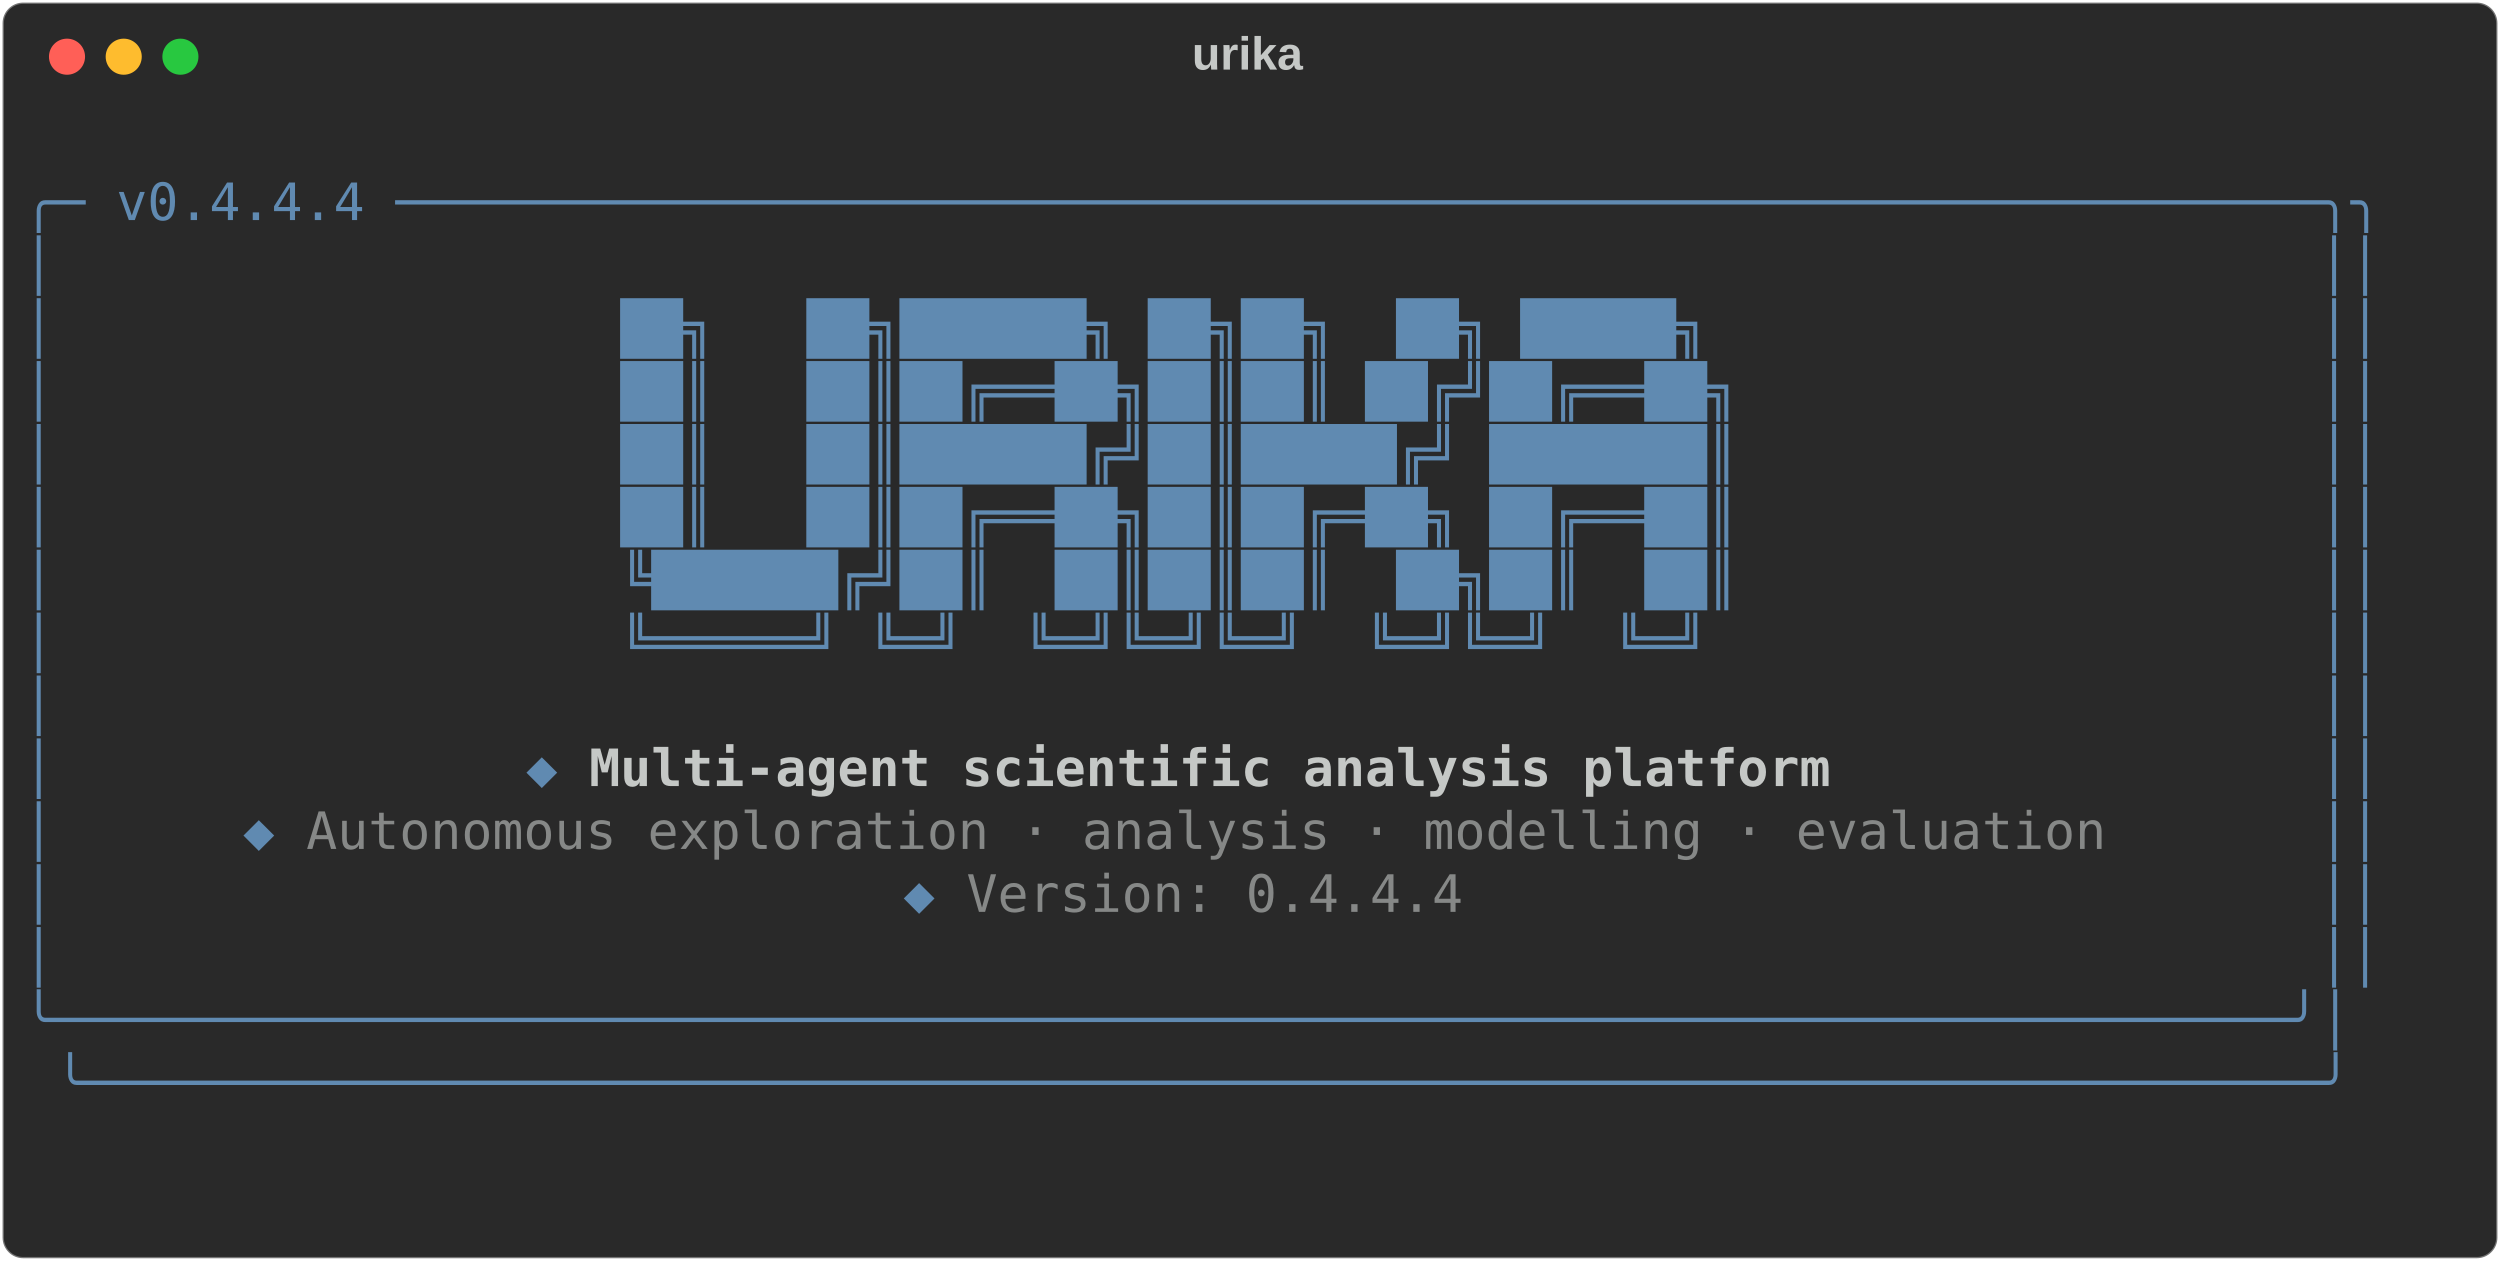
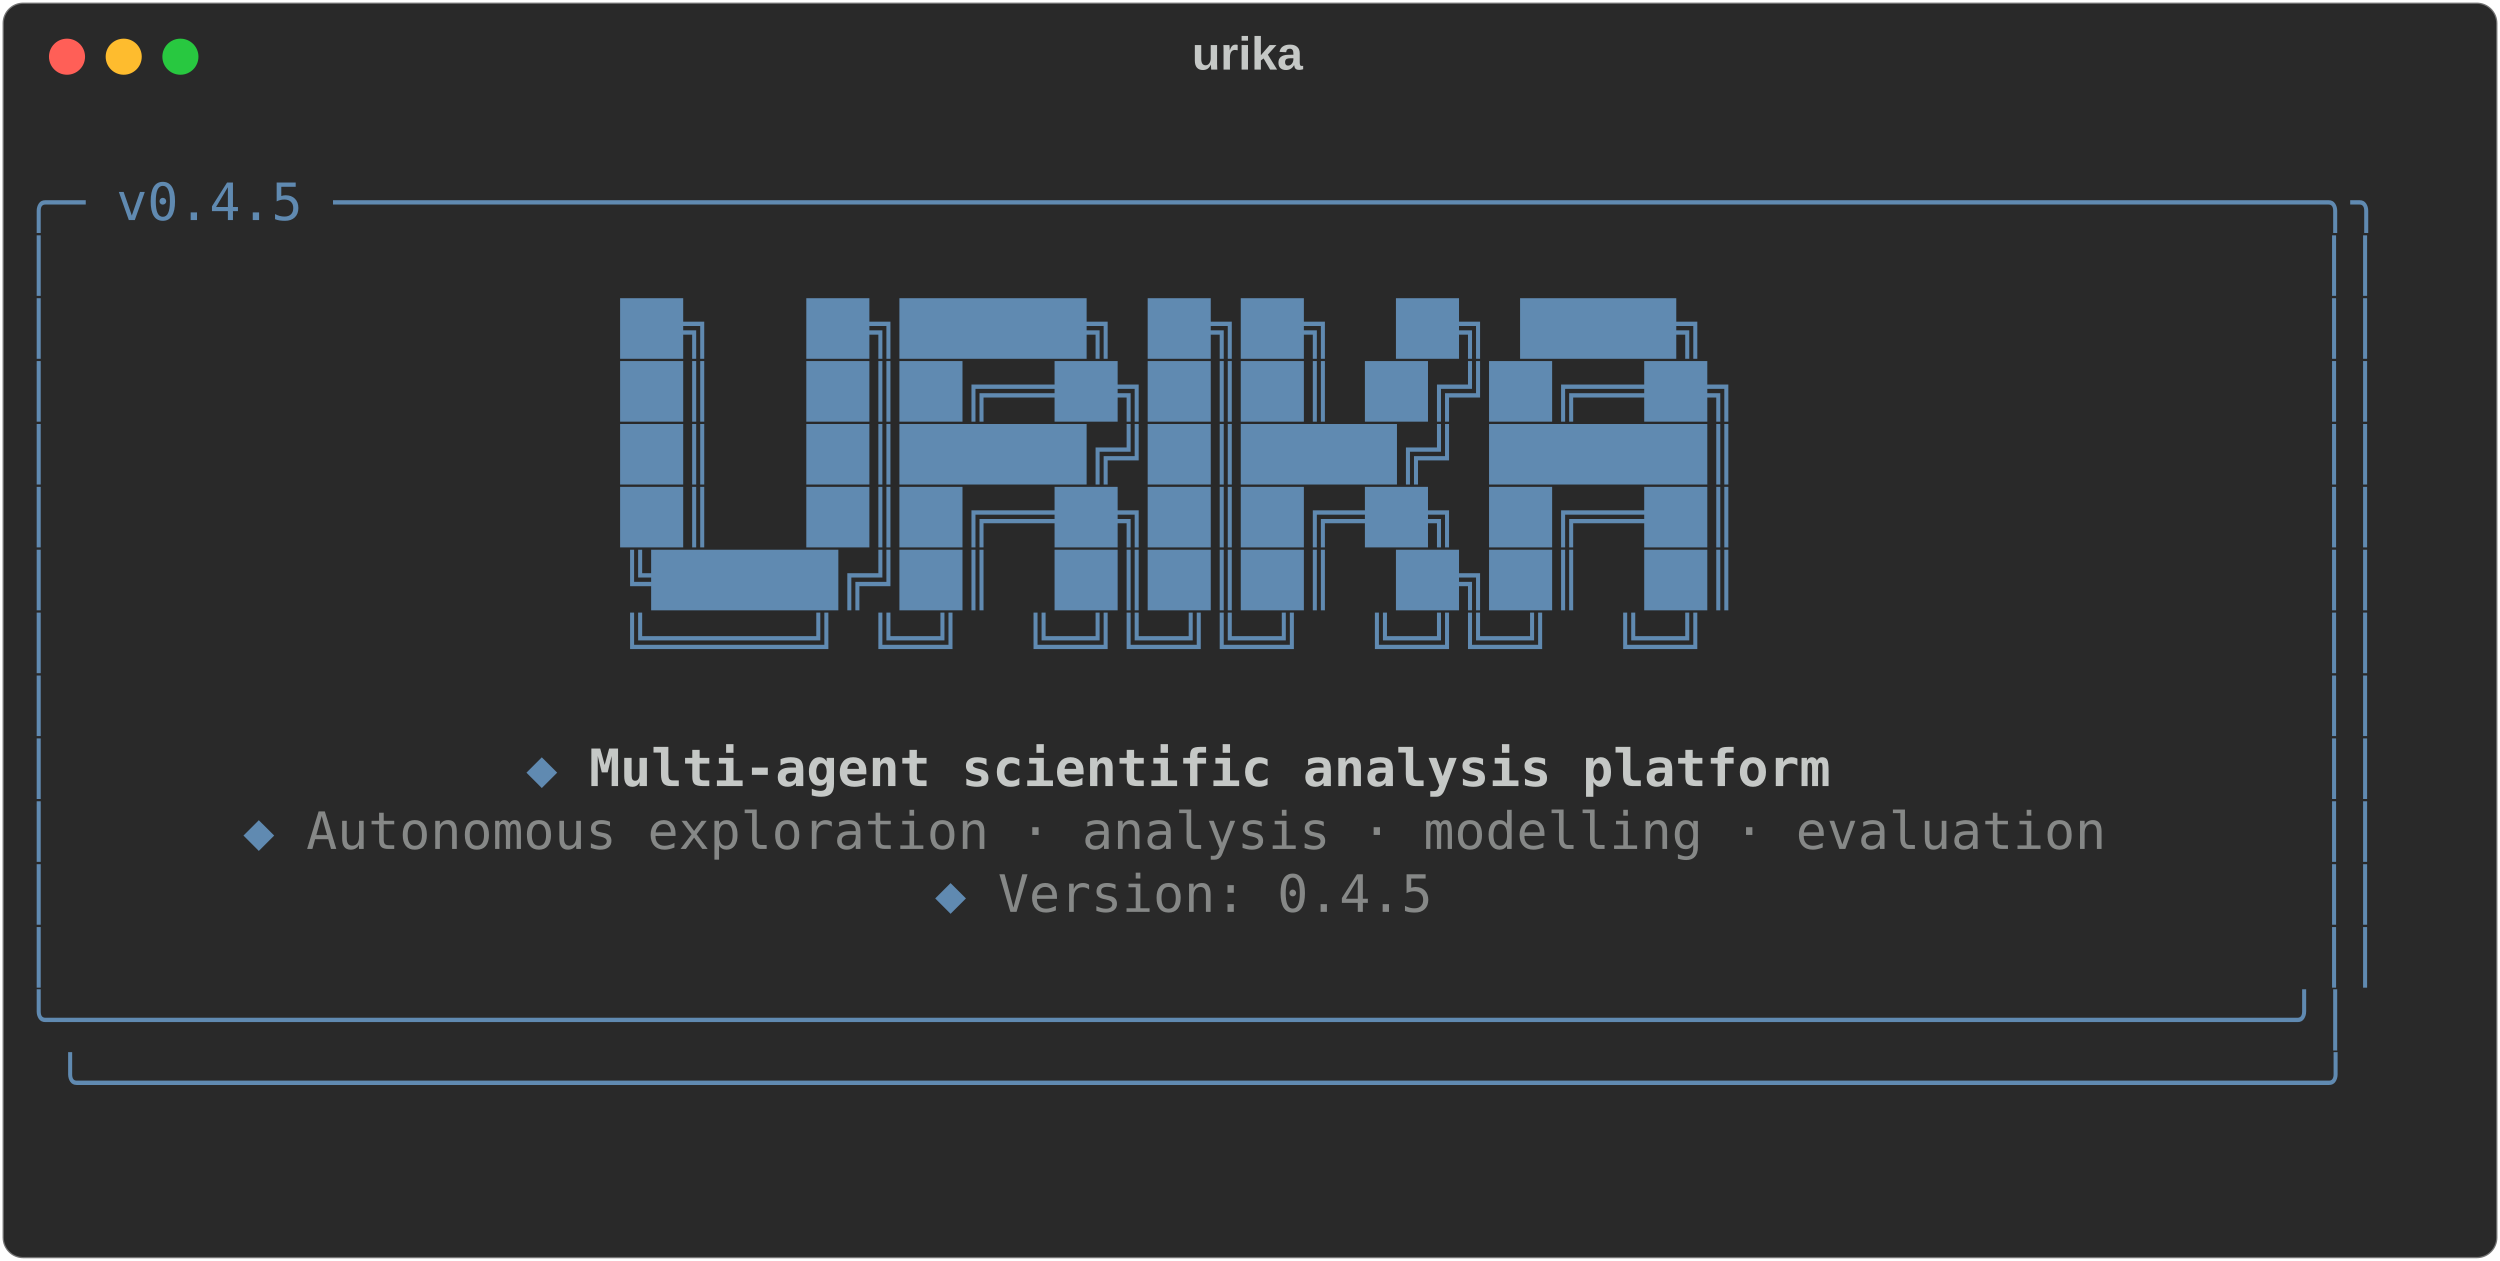
<svg xmlns="http://www.w3.org/2000/svg" class="rich-terminal" viewBox="0 0 970 489.2">
  <style>

    @font-face {
        font-family: "JetBrains Mono", "Fira Code";
        src: local("FiraCode-Regular"),
                url("https://cdnjs.cloudflare.com/ajax/libs/firacode/6.2.0/woff2/FiraCode-Regular.woff2") format("woff2"),
                url("https://cdnjs.cloudflare.com/ajax/libs/firacode/6.2.0/woff/FiraCode-Regular.woff") format("woff");
        font-style: normal;
        font-weight: 400;
    }
    @font-face {
        font-family: "JetBrains Mono", "Fira Code";
        src: local("FiraCode-Bold"),
                url("https://cdnjs.cloudflare.com/ajax/libs/firacode/6.2.0/woff2/FiraCode-Bold.woff2") format("woff2"),
                url("https://cdnjs.cloudflare.com/ajax/libs/firacode/6.2.0/woff/FiraCode-Bold.woff") format("woff");
        font-style: bold;
        font-weight: 700;
    }

-     .terminal-3016754763-matrix {
+     .terminal-1342769589-matrix {
        font-family: JetBrains Mono, Fira Code, DejaVu Sans Mono, monospace;
        font-size: 20px;
        line-height: 24.4px;
        font-variant-east-asian: full-width;
    }

-     .terminal-3016754763-title {
+     .terminal-1342769589-title {
        font-size: 18px;
        font-weight: bold;
        font-family: arial;
    }

-     .terminal-3016754763-r1 { fill: #c5c8c6 }
- .terminal-3016754763-r2 { fill: #608ab1 }
- .terminal-3016754763-r3 { fill: #c5c8c6;font-weight: bold }
- .terminal-3016754763-r4 { fill: #868887 }
+     .terminal-1342769589-r1 { fill: #c5c8c6 }
+ .terminal-1342769589-r2 { fill: #608ab1 }
+ .terminal-1342769589-r3 { fill: #c5c8c6;font-weight: bold }
+ .terminal-1342769589-r4 { fill: #868887 }
    </style>
  <defs>
-     <clipPath id="terminal-3016754763-clip-terminal">
+     <clipPath id="terminal-1342769589-clip-terminal">
      <rect x="0" y="0" width="950.6" height="438.2" />
    </clipPath>
-     <clipPath id="terminal-3016754763-line-0">
+     <clipPath id="terminal-1342769589-line-0">
      <rect x="0" y="1.5" width="951.6" height="24.65" />
    </clipPath>
-     <clipPath id="terminal-3016754763-line-1">
+     <clipPath id="terminal-1342769589-line-1">
      <rect x="0" y="25.9" width="951.6" height="24.65" />
    </clipPath>
-     <clipPath id="terminal-3016754763-line-2">
+     <clipPath id="terminal-1342769589-line-2">
      <rect x="0" y="50.3" width="951.6" height="24.65" />
    </clipPath>
-     <clipPath id="terminal-3016754763-line-3">
+     <clipPath id="terminal-1342769589-line-3">
      <rect x="0" y="74.7" width="951.6" height="24.65" />
    </clipPath>
-     <clipPath id="terminal-3016754763-line-4">
+     <clipPath id="terminal-1342769589-line-4">
      <rect x="0" y="99.1" width="951.6" height="24.65" />
    </clipPath>
-     <clipPath id="terminal-3016754763-line-5">
+     <clipPath id="terminal-1342769589-line-5">
      <rect x="0" y="123.5" width="951.6" height="24.65" />
    </clipPath>
-     <clipPath id="terminal-3016754763-line-6">
+     <clipPath id="terminal-1342769589-line-6">
      <rect x="0" y="147.9" width="951.6" height="24.65" />
    </clipPath>
-     <clipPath id="terminal-3016754763-line-7">
+     <clipPath id="terminal-1342769589-line-7">
      <rect x="0" y="172.3" width="951.6" height="24.65" />
    </clipPath>
-     <clipPath id="terminal-3016754763-line-8">
+     <clipPath id="terminal-1342769589-line-8">
      <rect x="0" y="196.7" width="951.6" height="24.65" />
    </clipPath>
-     <clipPath id="terminal-3016754763-line-9">
+     <clipPath id="terminal-1342769589-line-9">
      <rect x="0" y="221.1" width="951.6" height="24.65" />
    </clipPath>
-     <clipPath id="terminal-3016754763-line-10">
+     <clipPath id="terminal-1342769589-line-10">
      <rect x="0" y="245.5" width="951.6" height="24.65" />
    </clipPath>
-     <clipPath id="terminal-3016754763-line-11">
+     <clipPath id="terminal-1342769589-line-11">
      <rect x="0" y="269.9" width="951.6" height="24.65" />
    </clipPath>
-     <clipPath id="terminal-3016754763-line-12">
+     <clipPath id="terminal-1342769589-line-12">
      <rect x="0" y="294.3" width="951.6" height="24.65" />
    </clipPath>
-     <clipPath id="terminal-3016754763-line-13">
+     <clipPath id="terminal-1342769589-line-13">
      <rect x="0" y="318.7" width="951.6" height="24.65" />
    </clipPath>
-     <clipPath id="terminal-3016754763-line-14">
+     <clipPath id="terminal-1342769589-line-14">
      <rect x="0" y="343.1" width="951.6" height="24.65" />
    </clipPath>
-     <clipPath id="terminal-3016754763-line-15">
+     <clipPath id="terminal-1342769589-line-15">
      <rect x="0" y="367.5" width="951.6" height="24.65" />
    </clipPath>
-     <clipPath id="terminal-3016754763-line-16">
+     <clipPath id="terminal-1342769589-line-16">
      <rect x="0" y="391.9" width="951.6" height="24.65" />
    </clipPath>
  </defs>
  <rect fill="#292929" stroke="rgba(255,255,255,0.35)" stroke-width="1" x="1" y="1" width="968" height="487.2" rx="8" />
-   <text class="terminal-3016754763-title" fill="#c5c8c6" text-anchor="middle" x="484" y="27">urika</text>
+   <text class="terminal-1342769589-title" fill="#c5c8c6" text-anchor="middle" x="484" y="27">urika</text>
  <g transform="translate(26,22)">
    <circle cx="0" cy="0" r="7" fill="#ff5f57" />
    <circle cx="22" cy="0" r="7" fill="#febc2e" />
    <circle cx="44" cy="0" r="7" fill="#28c840" />
  </g>
-   <g transform="translate(9, 41)" clip-path="url(#terminal-3016754763-clip-terminal)">
-     <g class="terminal-3016754763-matrix">
-       <text class="terminal-3016754763-r1" x="951.6" y="20" textLength="12.2" clip-path="url(#terminal-3016754763-line-0)">
+   <g transform="translate(9, 41)" clip-path="url(#terminal-1342769589-clip-terminal)">
+     <g class="terminal-1342769589-matrix">
+       <text class="terminal-1342769589-r1" x="951.6" y="20" textLength="12.2" clip-path="url(#terminal-1342769589-line-0)">
</text>
-       <text class="terminal-3016754763-r2" x="0" y="44.4" textLength="927.2" clip-path="url(#terminal-3016754763-line-1)">╭─ v0.4.4.4 ──────────────────────────────────────────────────────────────╮╮</text>
-       <text class="terminal-3016754763-r1" x="951.6" y="44.4" textLength="12.2" clip-path="url(#terminal-3016754763-line-1)">
+       <text class="terminal-1342769589-r2" x="0" y="44.4" textLength="927.2" clip-path="url(#terminal-1342769589-line-1)">╭─ v0.4.5 ────────────────────────────────────────────────────────────────╮╮</text>
+       <text class="terminal-1342769589-r1" x="951.6" y="44.4" textLength="12.2" clip-path="url(#terminal-1342769589-line-1)">
</text>
-       <text class="terminal-3016754763-r2" x="0" y="68.8" textLength="12.2" clip-path="url(#terminal-3016754763-line-2)">│</text>
-       <text class="terminal-3016754763-r2" x="890.6" y="68.8" textLength="24.4" clip-path="url(#terminal-3016754763-line-2)">││</text>
-       <text class="terminal-3016754763-r1" x="951.6" y="68.8" textLength="12.2" clip-path="url(#terminal-3016754763-line-2)">
+       <text class="terminal-1342769589-r2" x="0" y="68.8" textLength="12.2" clip-path="url(#terminal-1342769589-line-2)">│</text>
+       <text class="terminal-1342769589-r2" x="890.6" y="68.8" textLength="24.4" clip-path="url(#terminal-1342769589-line-2)">││</text>
+       <text class="terminal-1342769589-r1" x="951.6" y="68.8" textLength="12.2" clip-path="url(#terminal-1342769589-line-2)">
</text>
-       <text class="terminal-3016754763-r2" x="0" y="93.2" textLength="12.2" clip-path="url(#terminal-3016754763-line-3)">│</text>
-       <text class="terminal-3016754763-r2" x="231.8" y="93.2" textLength="439.2" clip-path="url(#terminal-3016754763-line-3)">██╗   ██╗██████╗ ██╗██╗  ██╗ █████╗ </text>
-       <text class="terminal-3016754763-r2" x="890.6" y="93.2" textLength="24.4" clip-path="url(#terminal-3016754763-line-3)">││</text>
-       <text class="terminal-3016754763-r1" x="951.6" y="93.2" textLength="12.2" clip-path="url(#terminal-3016754763-line-3)">
+       <text class="terminal-1342769589-r2" x="0" y="93.2" textLength="12.2" clip-path="url(#terminal-1342769589-line-3)">│</text>
+       <text class="terminal-1342769589-r2" x="231.8" y="93.2" textLength="439.2" clip-path="url(#terminal-1342769589-line-3)">██╗   ██╗██████╗ ██╗██╗  ██╗ █████╗ </text>
+       <text class="terminal-1342769589-r2" x="890.6" y="93.2" textLength="24.4" clip-path="url(#terminal-1342769589-line-3)">││</text>
+       <text class="terminal-1342769589-r1" x="951.6" y="93.2" textLength="12.2" clip-path="url(#terminal-1342769589-line-3)">
</text>
-       <text class="terminal-3016754763-r2" x="0" y="117.6" textLength="12.2" clip-path="url(#terminal-3016754763-line-4)">│</text>
-       <text class="terminal-3016754763-r2" x="231.8" y="117.6" textLength="439.2" clip-path="url(#terminal-3016754763-line-4)">██║   ██║██╔══██╗██║██║ ██╔╝██╔══██╗</text>
-       <text class="terminal-3016754763-r2" x="890.6" y="117.6" textLength="24.4" clip-path="url(#terminal-3016754763-line-4)">││</text>
-       <text class="terminal-3016754763-r1" x="951.6" y="117.6" textLength="12.2" clip-path="url(#terminal-3016754763-line-4)">
+       <text class="terminal-1342769589-r2" x="0" y="117.6" textLength="12.2" clip-path="url(#terminal-1342769589-line-4)">│</text>
+       <text class="terminal-1342769589-r2" x="231.8" y="117.6" textLength="439.2" clip-path="url(#terminal-1342769589-line-4)">██║   ██║██╔══██╗██║██║ ██╔╝██╔══██╗</text>
+       <text class="terminal-1342769589-r2" x="890.6" y="117.6" textLength="24.4" clip-path="url(#terminal-1342769589-line-4)">││</text>
+       <text class="terminal-1342769589-r1" x="951.6" y="117.6" textLength="12.2" clip-path="url(#terminal-1342769589-line-4)">
</text>
-       <text class="terminal-3016754763-r2" x="0" y="142" textLength="12.2" clip-path="url(#terminal-3016754763-line-5)">│</text>
-       <text class="terminal-3016754763-r2" x="231.8" y="142" textLength="439.2" clip-path="url(#terminal-3016754763-line-5)">██║   ██║██████╔╝██║█████╔╝ ███████║</text>
-       <text class="terminal-3016754763-r2" x="890.6" y="142" textLength="24.4" clip-path="url(#terminal-3016754763-line-5)">││</text>
-       <text class="terminal-3016754763-r1" x="951.6" y="142" textLength="12.2" clip-path="url(#terminal-3016754763-line-5)">
+       <text class="terminal-1342769589-r2" x="0" y="142" textLength="12.2" clip-path="url(#terminal-1342769589-line-5)">│</text>
+       <text class="terminal-1342769589-r2" x="231.8" y="142" textLength="439.2" clip-path="url(#terminal-1342769589-line-5)">██║   ██║██████╔╝██║█████╔╝ ███████║</text>
+       <text class="terminal-1342769589-r2" x="890.6" y="142" textLength="24.4" clip-path="url(#terminal-1342769589-line-5)">││</text>
+       <text class="terminal-1342769589-r1" x="951.6" y="142" textLength="12.2" clip-path="url(#terminal-1342769589-line-5)">
</text>
-       <text class="terminal-3016754763-r2" x="0" y="166.4" textLength="12.2" clip-path="url(#terminal-3016754763-line-6)">│</text>
-       <text class="terminal-3016754763-r2" x="231.8" y="166.4" textLength="439.2" clip-path="url(#terminal-3016754763-line-6)">██║   ██║██╔══██╗██║██╔═██╗ ██╔══██║</text>
-       <text class="terminal-3016754763-r2" x="890.6" y="166.4" textLength="24.4" clip-path="url(#terminal-3016754763-line-6)">││</text>
-       <text class="terminal-3016754763-r1" x="951.6" y="166.4" textLength="12.2" clip-path="url(#terminal-3016754763-line-6)">
+       <text class="terminal-1342769589-r2" x="0" y="166.4" textLength="12.2" clip-path="url(#terminal-1342769589-line-6)">│</text>
+       <text class="terminal-1342769589-r2" x="231.8" y="166.4" textLength="439.2" clip-path="url(#terminal-1342769589-line-6)">██║   ██║██╔══██╗██║██╔═██╗ ██╔══██║</text>
+       <text class="terminal-1342769589-r2" x="890.6" y="166.4" textLength="24.4" clip-path="url(#terminal-1342769589-line-6)">││</text>
+       <text class="terminal-1342769589-r1" x="951.6" y="166.4" textLength="12.2" clip-path="url(#terminal-1342769589-line-6)">
</text>
-       <text class="terminal-3016754763-r2" x="0" y="190.8" textLength="12.2" clip-path="url(#terminal-3016754763-line-7)">│</text>
-       <text class="terminal-3016754763-r2" x="231.8" y="190.8" textLength="439.2" clip-path="url(#terminal-3016754763-line-7)">╚██████╔╝██║  ██║██║██║  ██╗██║  ██║</text>
-       <text class="terminal-3016754763-r2" x="890.6" y="190.8" textLength="24.4" clip-path="url(#terminal-3016754763-line-7)">││</text>
-       <text class="terminal-3016754763-r1" x="951.6" y="190.8" textLength="12.2" clip-path="url(#terminal-3016754763-line-7)">
+       <text class="terminal-1342769589-r2" x="0" y="190.8" textLength="12.2" clip-path="url(#terminal-1342769589-line-7)">│</text>
+       <text class="terminal-1342769589-r2" x="231.8" y="190.8" textLength="439.2" clip-path="url(#terminal-1342769589-line-7)">╚██████╔╝██║  ██║██║██║  ██╗██║  ██║</text>
+       <text class="terminal-1342769589-r2" x="890.6" y="190.8" textLength="24.4" clip-path="url(#terminal-1342769589-line-7)">││</text>
+       <text class="terminal-1342769589-r1" x="951.6" y="190.8" textLength="12.2" clip-path="url(#terminal-1342769589-line-7)">
</text>
-       <text class="terminal-3016754763-r2" x="0" y="215.2" textLength="12.2" clip-path="url(#terminal-3016754763-line-8)">│</text>
-       <text class="terminal-3016754763-r2" x="231.8" y="215.2" textLength="439.2" clip-path="url(#terminal-3016754763-line-8)"> ╚═════╝ ╚═╝  ╚═╝╚═╝╚═╝  ╚═╝╚═╝  ╚═╝</text>
-       <text class="terminal-3016754763-r2" x="890.6" y="215.2" textLength="24.4" clip-path="url(#terminal-3016754763-line-8)">││</text>
-       <text class="terminal-3016754763-r1" x="951.6" y="215.2" textLength="12.2" clip-path="url(#terminal-3016754763-line-8)">
+       <text class="terminal-1342769589-r2" x="0" y="215.2" textLength="12.2" clip-path="url(#terminal-1342769589-line-8)">│</text>
+       <text class="terminal-1342769589-r2" x="231.8" y="215.2" textLength="439.2" clip-path="url(#terminal-1342769589-line-8)"> ╚═════╝ ╚═╝  ╚═╝╚═╝╚═╝  ╚═╝╚═╝  ╚═╝</text>
+       <text class="terminal-1342769589-r2" x="890.6" y="215.2" textLength="24.4" clip-path="url(#terminal-1342769589-line-8)">││</text>
+       <text class="terminal-1342769589-r1" x="951.6" y="215.2" textLength="12.2" clip-path="url(#terminal-1342769589-line-8)">
</text>
-       <text class="terminal-3016754763-r2" x="0" y="239.6" textLength="12.2" clip-path="url(#terminal-3016754763-line-9)">│</text>
-       <text class="terminal-3016754763-r2" x="890.6" y="239.6" textLength="24.4" clip-path="url(#terminal-3016754763-line-9)">││</text>
-       <text class="terminal-3016754763-r1" x="951.6" y="239.6" textLength="12.2" clip-path="url(#terminal-3016754763-line-9)">
+       <text class="terminal-1342769589-r2" x="0" y="239.6" textLength="12.2" clip-path="url(#terminal-1342769589-line-9)">│</text>
+       <text class="terminal-1342769589-r2" x="890.6" y="239.6" textLength="24.4" clip-path="url(#terminal-1342769589-line-9)">││</text>
+       <text class="terminal-1342769589-r1" x="951.6" y="239.6" textLength="12.2" clip-path="url(#terminal-1342769589-line-9)">
</text>
-       <text class="terminal-3016754763-r2" x="0" y="264" textLength="12.2" clip-path="url(#terminal-3016754763-line-10)">│</text>
-       <text class="terminal-3016754763-r2" x="195.2" y="264" textLength="12.2" clip-path="url(#terminal-3016754763-line-10)">◆</text>
-       <text class="terminal-3016754763-r3" x="219.6" y="264" textLength="488" clip-path="url(#terminal-3016754763-line-10)">Multi-agent scientific analysis platform</text>
-       <text class="terminal-3016754763-r2" x="890.6" y="264" textLength="24.4" clip-path="url(#terminal-3016754763-line-10)">││</text>
-       <text class="terminal-3016754763-r1" x="951.6" y="264" textLength="12.2" clip-path="url(#terminal-3016754763-line-10)">
+       <text class="terminal-1342769589-r2" x="0" y="264" textLength="12.2" clip-path="url(#terminal-1342769589-line-10)">│</text>
+       <text class="terminal-1342769589-r2" x="195.2" y="264" textLength="12.2" clip-path="url(#terminal-1342769589-line-10)">◆</text>
+       <text class="terminal-1342769589-r3" x="219.6" y="264" textLength="488" clip-path="url(#terminal-1342769589-line-10)">Multi-agent scientific analysis platform</text>
+       <text class="terminal-1342769589-r2" x="890.6" y="264" textLength="24.4" clip-path="url(#terminal-1342769589-line-10)">││</text>
+       <text class="terminal-1342769589-r1" x="951.6" y="264" textLength="12.2" clip-path="url(#terminal-1342769589-line-10)">
</text>
-       <text class="terminal-3016754763-r2" x="0" y="288.4" textLength="12.2" clip-path="url(#terminal-3016754763-line-11)">│</text>
-       <text class="terminal-3016754763-r2" x="85.4" y="288.4" textLength="12.2" clip-path="url(#terminal-3016754763-line-11)">◆</text>
-       <text class="terminal-3016754763-r4" x="109.8" y="288.4" textLength="707.6" clip-path="url(#terminal-3016754763-line-11)">Autonomous exploration · analysis · modelling · evaluation</text>
-       <text class="terminal-3016754763-r2" x="890.6" y="288.4" textLength="24.4" clip-path="url(#terminal-3016754763-line-11)">││</text>
-       <text class="terminal-3016754763-r1" x="951.6" y="288.4" textLength="12.2" clip-path="url(#terminal-3016754763-line-11)">
+       <text class="terminal-1342769589-r2" x="0" y="288.4" textLength="12.2" clip-path="url(#terminal-1342769589-line-11)">│</text>
+       <text class="terminal-1342769589-r2" x="85.4" y="288.4" textLength="12.2" clip-path="url(#terminal-1342769589-line-11)">◆</text>
+       <text class="terminal-1342769589-r4" x="109.8" y="288.4" textLength="707.6" clip-path="url(#terminal-1342769589-line-11)">Autonomous exploration · analysis · modelling · evaluation</text>
+       <text class="terminal-1342769589-r2" x="890.6" y="288.4" textLength="24.4" clip-path="url(#terminal-1342769589-line-11)">││</text>
+       <text class="terminal-1342769589-r1" x="951.6" y="288.4" textLength="12.2" clip-path="url(#terminal-1342769589-line-11)">
</text>
-       <text class="terminal-3016754763-r2" x="0" y="312.8" textLength="12.2" clip-path="url(#terminal-3016754763-line-12)">│</text>
-       <text class="terminal-3016754763-r2" x="341.6" y="312.8" textLength="12.2" clip-path="url(#terminal-3016754763-line-12)">◆</text>
-       <text class="terminal-3016754763-r4" x="366" y="312.8" textLength="195.2" clip-path="url(#terminal-3016754763-line-12)">Version: 0.4.4.4</text>
-       <text class="terminal-3016754763-r2" x="890.6" y="312.8" textLength="24.4" clip-path="url(#terminal-3016754763-line-12)">││</text>
-       <text class="terminal-3016754763-r1" x="951.6" y="312.8" textLength="12.2" clip-path="url(#terminal-3016754763-line-12)">
+       <text class="terminal-1342769589-r2" x="0" y="312.8" textLength="12.2" clip-path="url(#terminal-1342769589-line-12)">│</text>
+       <text class="terminal-1342769589-r2" x="353.8" y="312.8" textLength="12.2" clip-path="url(#terminal-1342769589-line-12)">◆</text>
+       <text class="terminal-1342769589-r4" x="378.2" y="312.8" textLength="170.8" clip-path="url(#terminal-1342769589-line-12)">Version: 0.4.5</text>
+       <text class="terminal-1342769589-r2" x="890.6" y="312.8" textLength="24.4" clip-path="url(#terminal-1342769589-line-12)">││</text>
+       <text class="terminal-1342769589-r1" x="951.6" y="312.8" textLength="12.2" clip-path="url(#terminal-1342769589-line-12)">
</text>
-       <text class="terminal-3016754763-r2" x="0" y="337.2" textLength="12.2" clip-path="url(#terminal-3016754763-line-13)">│</text>
-       <text class="terminal-3016754763-r2" x="890.6" y="337.2" textLength="24.4" clip-path="url(#terminal-3016754763-line-13)">││</text>
-       <text class="terminal-3016754763-r1" x="951.6" y="337.2" textLength="12.2" clip-path="url(#terminal-3016754763-line-13)">
+       <text class="terminal-1342769589-r2" x="0" y="337.2" textLength="12.2" clip-path="url(#terminal-1342769589-line-13)">│</text>
+       <text class="terminal-1342769589-r2" x="890.6" y="337.2" textLength="24.4" clip-path="url(#terminal-1342769589-line-13)">││</text>
+       <text class="terminal-1342769589-r1" x="951.6" y="337.2" textLength="12.2" clip-path="url(#terminal-1342769589-line-13)">
</text>
-       <text class="terminal-3016754763-r2" x="0" y="361.6" textLength="915" clip-path="url(#terminal-3016754763-line-14)">╰────────────────────────────────────────────────────────────────────────╯│</text>
-       <text class="terminal-3016754763-r1" x="951.6" y="361.6" textLength="12.2" clip-path="url(#terminal-3016754763-line-14)">
+       <text class="terminal-1342769589-r2" x="0" y="361.6" textLength="915" clip-path="url(#terminal-1342769589-line-14)">╰────────────────────────────────────────────────────────────────────────╯│</text>
+       <text class="terminal-1342769589-r1" x="951.6" y="361.6" textLength="12.2" clip-path="url(#terminal-1342769589-line-14)">
</text>
-       <text class="terminal-3016754763-r2" x="12.2" y="386" textLength="902.8" clip-path="url(#terminal-3016754763-line-15)">╰────────────────────────────────────────────────────────────────────────╯</text>
-       <text class="terminal-3016754763-r1" x="951.6" y="386" textLength="12.2" clip-path="url(#terminal-3016754763-line-15)">
+       <text class="terminal-1342769589-r2" x="12.2" y="386" textLength="902.8" clip-path="url(#terminal-1342769589-line-15)">╰────────────────────────────────────────────────────────────────────────╯</text>
+       <text class="terminal-1342769589-r1" x="951.6" y="386" textLength="12.2" clip-path="url(#terminal-1342769589-line-15)">
</text>
-       <text class="terminal-3016754763-r1" x="951.6" y="410.4" textLength="12.2" clip-path="url(#terminal-3016754763-line-16)">
+       <text class="terminal-1342769589-r1" x="951.6" y="410.4" textLength="12.2" clip-path="url(#terminal-1342769589-line-16)">
</text>
-       <text class="terminal-3016754763-r1" x="951.6" y="434.8" textLength="12.2" clip-path="url(#terminal-3016754763-line-17)">
+       <text class="terminal-1342769589-r1" x="951.6" y="434.8" textLength="12.2" clip-path="url(#terminal-1342769589-line-17)">
</text>
    </g>
  </g>
</svg>
